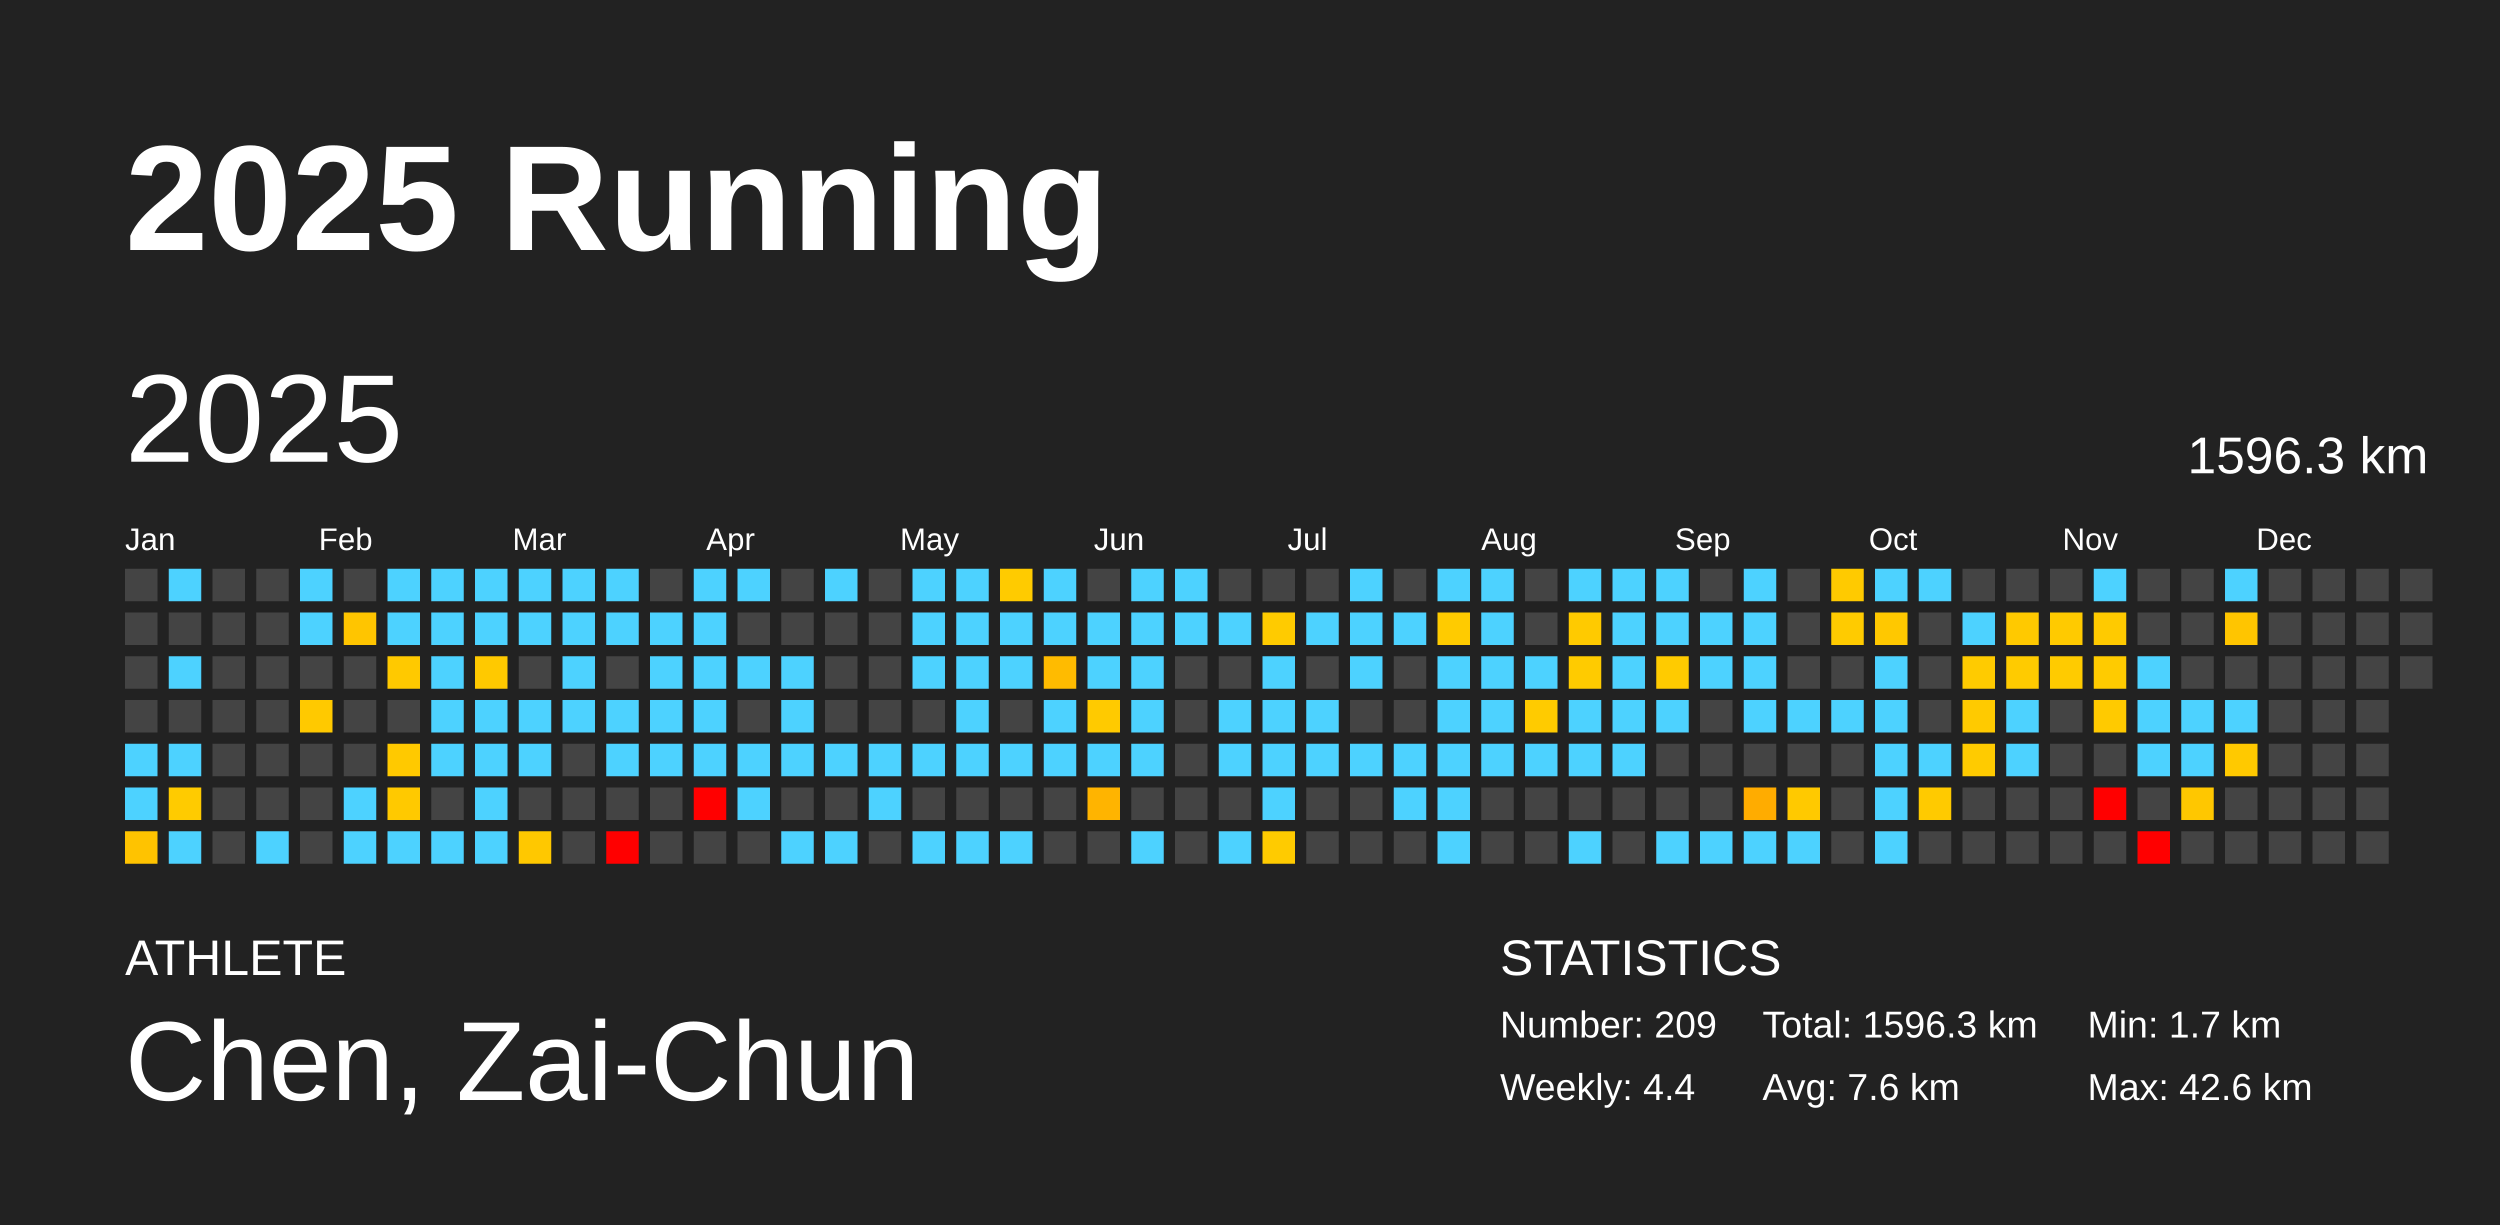
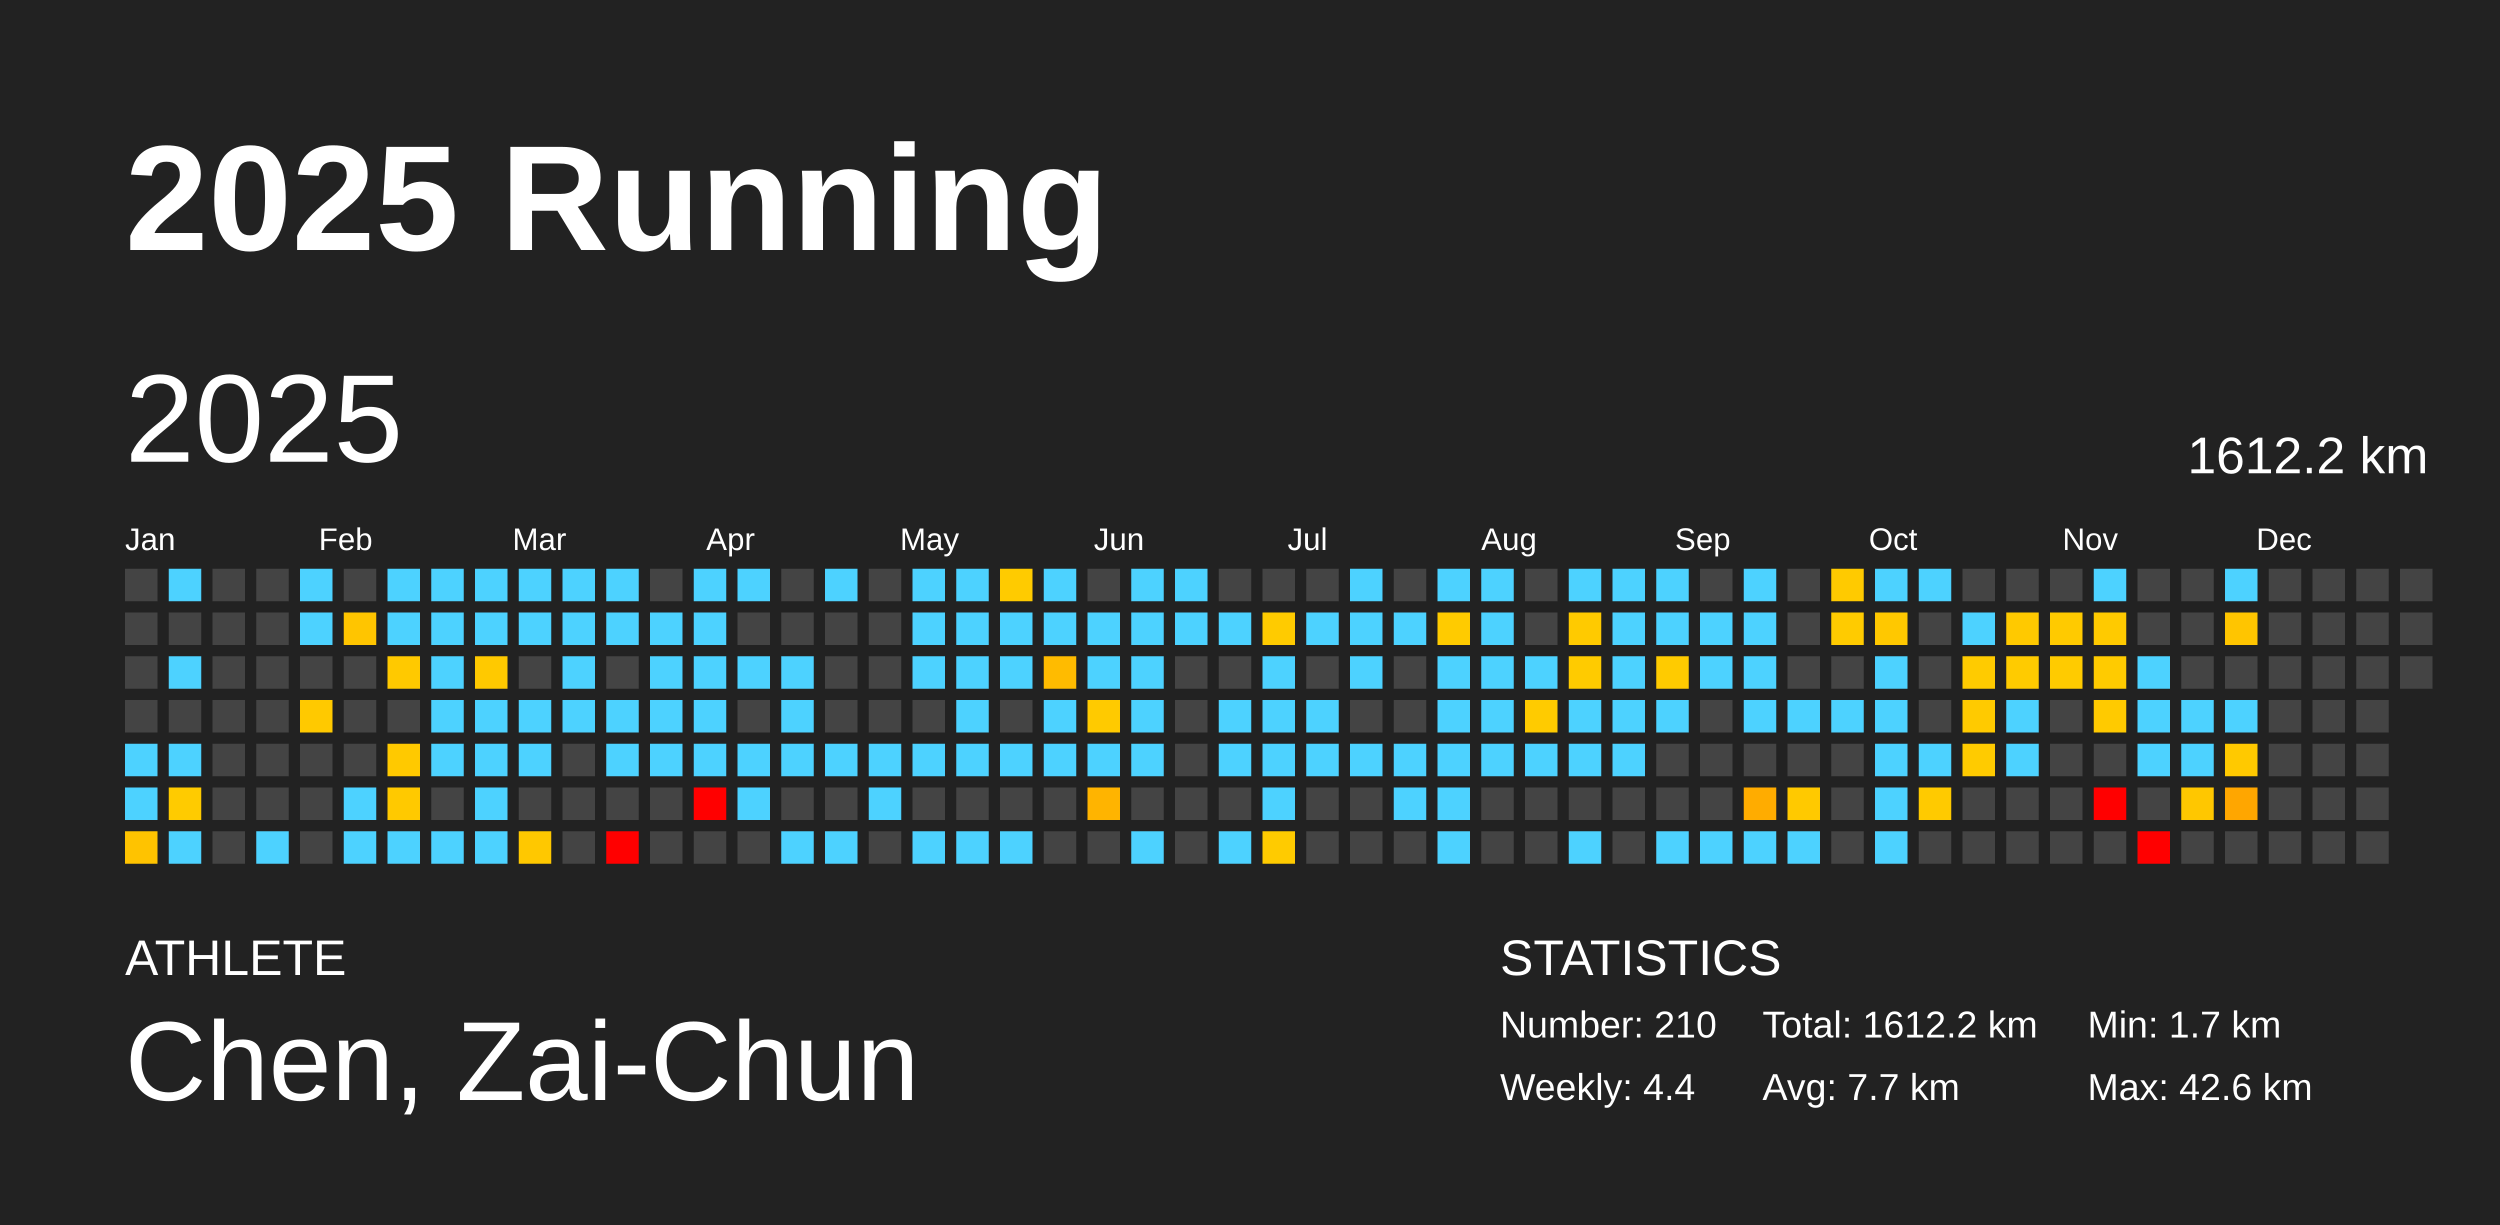
<svg xmlns="http://www.w3.org/2000/svg" baseProfile="full" height="98mm" version="1.1" viewBox="0,0,200,98" width="200mm">
  <defs />
  <rect fill="#222222" height="98" width="200" x="0" y="0" />
  <text fill="#FFFFFF" style="font-size:12px; font-family:Arial; font-weight:bold;" x="10" y="20">2025 Running</text>
  <text fill="#FFFFFF" style="font-size:4px; font-family:Arial" x="10" y="78">ATHLETE</text>
  <text fill="#FFFFFF" style="font-size:9px; font-family:Arial" x="10" y="88">Chen, Zai-Chun</text>
  <text fill="#FFFFFF" style="font-size:4px; font-family:Arial" x="120" y="78">STATISTICS</text>
-   <text fill="#FFFFFF" style="font-size:3px; font-family:Arial" x="120" y="83">Number: 209</text>
+   <text fill="#FFFFFF" style="font-size:3px; font-family:Arial" x="120" y="83">Number: 210</text>
  <text fill="#FFFFFF" style="font-size:3px; font-family:Arial" x="120" y="88">Weekly: 4.4</text>
-   <text fill="#FFFFFF" style="font-size:3px; font-family:Arial" x="141" y="83">Total: 1596.3 km</text>
-   <text fill="#FFFFFF" style="font-size:3px; font-family:Arial" x="141" y="88">Avg: 7.6 km</text>
+   <text fill="#FFFFFF" style="font-size:3px; font-family:Arial" x="141" y="83">Total: 1612.2 km</text>
+   <text fill="#FFFFFF" style="font-size:3px; font-family:Arial" x="141" y="88">Avg: 7.7 km</text>
  <text fill="#FFFFFF" style="font-size:3px; font-family:Arial" x="167" y="83">Min: 1.7 km</text>
  <text fill="#FFFFFF" style="font-size:3px; font-family:Arial" x="167" y="88">Max: 42.6 km</text>
  <text dominant-baseline="hanging" fill="#FFFFFF" style="font-size:10.0px; font-family:Arial;" x="10" y="30">2025</text>
-   <text dominant-baseline="hanging" fill="#FFFFFF" style="font-size:4.125px; font-family:Arial;" x="175" y="35">1596.3 km</text>
+   <text dominant-baseline="hanging" fill="#FFFFFF" style="font-size:4.125px; font-family:Arial;" x="175" y="35">1612.2 km</text>
  <text fill="#FFFFFF" style="font-size:2.5px; font-family:Arial" x="10.0" y="44">Jan</text>
  <text fill="#FFFFFF" style="font-size:2.5px; font-family:Arial" x="25.5" y="44">Feb</text>
  <text fill="#FFFFFF" style="font-size:2.5px; font-family:Arial" x="41.0" y="44">Mar</text>
  <text fill="#FFFFFF" style="font-size:2.5px; font-family:Arial" x="56.5" y="44">Apr</text>
  <text fill="#FFFFFF" style="font-size:2.5px; font-family:Arial" x="72.0" y="44">May</text>
  <text fill="#FFFFFF" style="font-size:2.5px; font-family:Arial" x="87.5" y="44">Jun</text>
  <text fill="#FFFFFF" style="font-size:2.5px; font-family:Arial" x="103.0" y="44">Jul</text>
  <text fill="#FFFFFF" style="font-size:2.5px; font-family:Arial" x="118.5" y="44">Aug</text>
  <text fill="#FFFFFF" style="font-size:2.5px; font-family:Arial" x="134.0" y="44">Sep</text>
  <text fill="#FFFFFF" style="font-size:2.5px; font-family:Arial" x="149.5" y="44">Oct</text>
  <text fill="#FFFFFF" style="font-size:2.5px; font-family:Arial" x="165.0" y="44">Nov</text>
  <text fill="#FFFFFF" style="font-size:2.5px; font-family:Arial" x="180.5" y="44">Dec</text>
  <rect fill="#444444" height="2.6" width="2.6" x="10.0" y="45.5" />
  <rect fill="#444444" height="2.6" width="2.6" x="10.0" y="49.0" />
  <rect fill="#444444" height="2.6" width="2.6" x="10.0" y="52.5" />
  <rect fill="#444444" height="2.6" width="2.6" x="10.0" y="56.0" />
  <rect fill="#4dd2ff" height="2.6" width="2.6" x="10.0" y="59.5" />
  <rect fill="#4dd2ff" height="2.6" width="2.6" x="10.0" y="63.0" />
  <rect fill="#ffc300" height="2.6" width="2.6" x="10.0" y="66.5" />
  <rect fill="#4dd2ff" height="2.6" width="2.6" x="13.5" y="45.5" />
  <rect fill="#444444" height="2.6" width="2.6" x="13.5" y="49.0" />
  <rect fill="#4dd2ff" height="2.6" width="2.6" x="13.5" y="52.5" />
  <rect fill="#444444" height="2.6" width="2.6" x="13.5" y="56.0" />
  <rect fill="#4dd2ff" height="2.6" width="2.6" x="13.5" y="59.5" />
  <rect fill="#ffcb00" height="2.6" width="2.6" x="13.5" y="63.0" />
  <rect fill="#4dd2ff" height="2.6" width="2.6" x="13.5" y="66.5" />
  <rect fill="#444444" height="2.6" width="2.6" x="17.0" y="45.5" />
  <rect fill="#444444" height="2.6" width="2.6" x="17.0" y="49.0" />
  <rect fill="#444444" height="2.6" width="2.6" x="17.0" y="52.5" />
  <rect fill="#444444" height="2.6" width="2.6" x="17.0" y="56.0" />
  <rect fill="#444444" height="2.6" width="2.6" x="17.0" y="59.5" />
  <rect fill="#444444" height="2.6" width="2.6" x="17.0" y="63.0" />
  <rect fill="#444444" height="2.6" width="2.6" x="17.0" y="66.5" />
  <rect fill="#444444" height="2.6" width="2.6" x="20.5" y="45.5" />
  <rect fill="#444444" height="2.6" width="2.6" x="20.5" y="49.0" />
  <rect fill="#444444" height="2.6" width="2.6" x="20.5" y="52.5" />
  <rect fill="#444444" height="2.6" width="2.6" x="20.5" y="56.0" />
  <rect fill="#444444" height="2.6" width="2.6" x="20.5" y="59.5" />
  <rect fill="#444444" height="2.6" width="2.6" x="20.5" y="63.0" />
  <rect fill="#4dd2ff" height="2.6" width="2.6" x="20.5" y="66.5" />
  <rect fill="#4dd2ff" height="2.6" width="2.6" x="24.0" y="45.5" />
  <rect fill="#4dd2ff" height="2.6" width="2.6" x="24.0" y="49.0" />
  <rect fill="#444444" height="2.6" width="2.6" x="24.0" y="52.5" />
  <rect fill="#ffc900" height="2.6" width="2.6" x="24.0" y="56.0" />
  <rect fill="#444444" height="2.6" width="2.6" x="24.0" y="59.5" />
  <rect fill="#444444" height="2.6" width="2.6" x="24.0" y="63.0" />
  <rect fill="#444444" height="2.6" width="2.6" x="24.0" y="66.5" />
  <rect fill="#444444" height="2.6" width="2.6" x="27.5" y="45.5" />
  <rect fill="#ffc500" height="2.6" width="2.6" x="27.5" y="49.0" />
  <rect fill="#444444" height="2.6" width="2.6" x="27.5" y="52.5" />
  <rect fill="#444444" height="2.6" width="2.6" x="27.5" y="56.0" />
  <rect fill="#444444" height="2.6" width="2.6" x="27.5" y="59.5" />
  <rect fill="#4dd2ff" height="2.6" width="2.6" x="27.5" y="63.0" />
  <rect fill="#4dd2ff" height="2.6" width="2.6" x="27.5" y="66.5" />
  <rect fill="#4dd2ff" height="2.6" width="2.6" x="31.0" y="45.5" />
  <rect fill="#4dd2ff" height="2.6" width="2.6" x="31.0" y="49.0" />
  <rect fill="#ffc900" height="2.6" width="2.6" x="31.0" y="52.5" />
  <rect fill="#444444" height="2.6" width="2.6" x="31.0" y="56.0" />
  <rect fill="#ffc900" height="2.6" width="2.6" x="31.0" y="59.5" />
  <rect fill="#ffc900" height="2.6" width="2.6" x="31.0" y="63.0" />
  <rect fill="#4dd2ff" height="2.6" width="2.6" x="31.0" y="66.5" />
  <rect fill="#4dd2ff" height="2.6" width="2.6" x="34.5" y="45.5" />
  <rect fill="#4dd2ff" height="2.6" width="2.6" x="34.5" y="49.0" />
  <rect fill="#4dd2ff" height="2.6" width="2.6" x="34.5" y="52.5" />
  <rect fill="#4dd2ff" height="2.6" width="2.6" x="34.5" y="56.0" />
  <rect fill="#4dd2ff" height="2.6" width="2.6" x="34.5" y="59.5" />
  <rect fill="#444444" height="2.6" width="2.6" x="34.5" y="63.0" />
  <rect fill="#4dd2ff" height="2.6" width="2.6" x="34.5" y="66.5" />
  <rect fill="#4dd2ff" height="2.6" width="2.6" x="38.0" y="45.5" />
  <rect fill="#4dd2ff" height="2.6" width="2.6" x="38.0" y="49.0" />
  <rect fill="#ffc900" height="2.6" width="2.6" x="38.0" y="52.5" />
  <rect fill="#4dd2ff" height="2.6" width="2.6" x="38.0" y="56.0" />
  <rect fill="#4dd2ff" height="2.6" width="2.6" x="38.0" y="59.5" />
  <rect fill="#4dd2ff" height="2.6" width="2.6" x="38.0" y="63.0" />
  <rect fill="#4dd2ff" height="2.6" width="2.6" x="38.0" y="66.5" />
  <rect fill="#4dd2ff" height="2.6" width="2.6" x="41.5" y="45.5" />
  <rect fill="#4dd2ff" height="2.6" width="2.6" x="41.5" y="49.0" />
  <rect fill="#444444" height="2.6" width="2.6" x="41.5" y="52.5" />
  <rect fill="#4dd2ff" height="2.6" width="2.6" x="41.5" y="56.0" />
  <rect fill="#4dd2ff" height="2.6" width="2.6" x="41.5" y="59.5" />
  <rect fill="#444444" height="2.6" width="2.6" x="41.5" y="63.0" />
  <rect fill="#ffc800" height="2.6" width="2.6" x="41.5" y="66.5" />
  <rect fill="#4dd2ff" height="2.6" width="2.6" x="45.0" y="45.5" />
  <rect fill="#4dd2ff" height="2.6" width="2.6" x="45.0" y="49.0" />
  <rect fill="#4dd2ff" height="2.6" width="2.6" x="45.0" y="52.5" />
  <rect fill="#4dd2ff" height="2.6" width="2.6" x="45.0" y="56.0" />
  <rect fill="#444444" height="2.6" width="2.6" x="45.0" y="59.5" />
  <rect fill="#444444" height="2.6" width="2.6" x="45.0" y="63.0" />
  <rect fill="#444444" height="2.6" width="2.6" x="45.0" y="66.5" />
  <rect fill="#4dd2ff" height="2.6" width="2.6" x="48.5" y="45.5" />
  <rect fill="#4dd2ff" height="2.6" width="2.6" x="48.5" y="49.0" />
  <rect fill="#444444" height="2.6" width="2.6" x="48.5" y="52.5" />
  <rect fill="#4dd2ff" height="2.6" width="2.6" x="48.5" y="56.0" />
  <rect fill="#4dd2ff" height="2.6" width="2.6" x="48.5" y="59.5" />
  <rect fill="#444444" height="2.6" width="2.6" x="48.5" y="63.0" />
  <rect fill="red" height="2.6" width="2.6" x="48.5" y="66.5" />
  <rect fill="#444444" height="2.6" width="2.6" x="52.0" y="45.5" />
  <rect fill="#4dd2ff" height="2.6" width="2.6" x="52.0" y="49.0" />
  <rect fill="#4dd2ff" height="2.6" width="2.6" x="52.0" y="52.5" />
  <rect fill="#4dd2ff" height="2.6" width="2.6" x="52.0" y="56.0" />
  <rect fill="#4dd2ff" height="2.6" width="2.6" x="52.0" y="59.5" />
  <rect fill="#444444" height="2.6" width="2.6" x="52.0" y="63.0" />
  <rect fill="#444444" height="2.6" width="2.6" x="52.0" y="66.5" />
  <rect fill="#4dd2ff" height="2.6" width="2.6" x="55.5" y="45.5" />
  <rect fill="#4dd2ff" height="2.6" width="2.6" x="55.5" y="49.0" />
  <rect fill="#4dd2ff" height="2.6" width="2.6" x="55.5" y="52.5" />
  <rect fill="#4dd2ff" height="2.6" width="2.6" x="55.5" y="56.0" />
  <rect fill="#4dd2ff" height="2.6" width="2.6" x="55.5" y="59.5" />
  <rect fill="red" height="2.6" width="2.6" x="55.5" y="63.0" />
  <rect fill="#444444" height="2.6" width="2.6" x="55.5" y="66.5" />
  <rect fill="#4dd2ff" height="2.6" width="2.6" x="59.0" y="45.5" />
  <rect fill="#444444" height="2.6" width="2.6" x="59.0" y="49.0" />
  <rect fill="#4dd2ff" height="2.6" width="2.6" x="59.0" y="52.5" />
  <rect fill="#444444" height="2.6" width="2.6" x="59.0" y="56.0" />
  <rect fill="#4dd2ff" height="2.6" width="2.6" x="59.0" y="59.5" />
  <rect fill="#4dd2ff" height="2.6" width="2.6" x="59.0" y="63.0" />
  <rect fill="#444444" height="2.6" width="2.6" x="59.0" y="66.5" />
  <rect fill="#444444" height="2.6" width="2.6" x="62.5" y="45.5" />
  <rect fill="#444444" height="2.6" width="2.6" x="62.5" y="49.0" />
  <rect fill="#4dd2ff" height="2.6" width="2.6" x="62.5" y="52.5" />
  <rect fill="#4dd2ff" height="2.6" width="2.6" x="62.5" y="56.0" />
  <rect fill="#4dd2ff" height="2.6" width="2.6" x="62.5" y="59.5" />
  <rect fill="#444444" height="2.6" width="2.6" x="62.5" y="63.0" />
  <rect fill="#4dd2ff" height="2.6" width="2.6" x="62.5" y="66.5" />
  <rect fill="#4dd2ff" height="2.6" width="2.6" x="66.0" y="45.5" />
  <rect fill="#444444" height="2.6" width="2.6" x="66.0" y="49.0" />
  <rect fill="#444444" height="2.6" width="2.6" x="66.0" y="52.5" />
  <rect fill="#444444" height="2.6" width="2.6" x="66.0" y="56.0" />
  <rect fill="#4dd2ff" height="2.6" width="2.6" x="66.0" y="59.5" />
  <rect fill="#444444" height="2.6" width="2.6" x="66.0" y="63.0" />
  <rect fill="#4dd2ff" height="2.6" width="2.6" x="66.0" y="66.5" />
  <rect fill="#444444" height="2.6" width="2.6" x="69.5" y="45.5" />
  <rect fill="#444444" height="2.6" width="2.6" x="69.5" y="49.0" />
  <rect fill="#444444" height="2.6" width="2.6" x="69.5" y="52.5" />
  <rect fill="#444444" height="2.6" width="2.6" x="69.5" y="56.0" />
  <rect fill="#4dd2ff" height="2.6" width="2.6" x="69.5" y="59.5" />
  <rect fill="#4dd2ff" height="2.6" width="2.6" x="69.5" y="63.0" />
  <rect fill="#444444" height="2.6" width="2.6" x="69.5" y="66.5" />
  <rect fill="#4dd2ff" height="2.6" width="2.6" x="73.0" y="45.5" />
  <rect fill="#4dd2ff" height="2.6" width="2.6" x="73.0" y="49.0" />
  <rect fill="#4dd2ff" height="2.6" width="2.6" x="73.0" y="52.5" />
  <rect fill="#444444" height="2.6" width="2.6" x="73.0" y="56.0" />
  <rect fill="#4dd2ff" height="2.6" width="2.6" x="73.0" y="59.5" />
  <rect fill="#444444" height="2.6" width="2.6" x="73.0" y="63.0" />
  <rect fill="#4dd2ff" height="2.6" width="2.6" x="73.0" y="66.5" />
  <rect fill="#4dd2ff" height="2.6" width="2.6" x="76.5" y="45.5" />
  <rect fill="#4dd2ff" height="2.6" width="2.6" x="76.5" y="49.0" />
  <rect fill="#4dd2ff" height="2.6" width="2.6" x="76.5" y="52.5" />
  <rect fill="#4dd2ff" height="2.6" width="2.6" x="76.5" y="56.0" />
  <rect fill="#4dd2ff" height="2.6" width="2.6" x="76.5" y="59.5" />
  <rect fill="#444444" height="2.6" width="2.6" x="76.5" y="63.0" />
  <rect fill="#4dd2ff" height="2.6" width="2.6" x="76.5" y="66.5" />
  <rect fill="#ffcb00" height="2.6" width="2.6" x="80.0" y="45.5" />
  <rect fill="#4dd2ff" height="2.6" width="2.6" x="80.0" y="49.0" />
  <rect fill="#4dd2ff" height="2.6" width="2.6" x="80.0" y="52.5" />
  <rect fill="#444444" height="2.6" width="2.6" x="80.0" y="56.0" />
  <rect fill="#4dd2ff" height="2.6" width="2.6" x="80.0" y="59.5" />
  <rect fill="#444444" height="2.6" width="2.6" x="80.0" y="63.0" />
  <rect fill="#4dd2ff" height="2.6" width="2.6" x="80.0" y="66.5" />
  <rect fill="#4dd2ff" height="2.6" width="2.6" x="83.5" y="45.5" />
  <rect fill="#4dd2ff" height="2.6" width="2.6" x="83.5" y="49.0" />
  <rect fill="#ffbb00" height="2.6" width="2.6" x="83.5" y="52.5" />
  <rect fill="#4dd2ff" height="2.6" width="2.6" x="83.5" y="56.0" />
  <rect fill="#4dd2ff" height="2.6" width="2.6" x="83.5" y="59.5" />
  <rect fill="#444444" height="2.6" width="2.6" x="83.5" y="63.0" />
  <rect fill="#444444" height="2.6" width="2.6" x="83.5" y="66.5" />
  <rect fill="#444444" height="2.6" width="2.6" x="87.0" y="45.5" />
  <rect fill="#4dd2ff" height="2.6" width="2.6" x="87.0" y="49.0" />
  <rect fill="#4dd2ff" height="2.6" width="2.6" x="87.0" y="52.5" />
  <rect fill="#ffca00" height="2.6" width="2.6" x="87.0" y="56.0" />
  <rect fill="#4dd2ff" height="2.6" width="2.6" x="87.0" y="59.5" />
  <rect fill="#ffb400" height="2.6" width="2.6" x="87.0" y="63.0" />
  <rect fill="#444444" height="2.6" width="2.6" x="87.0" y="66.5" />
  <rect fill="#4dd2ff" height="2.6" width="2.6" x="90.5" y="45.5" />
  <rect fill="#4dd2ff" height="2.6" width="2.6" x="90.5" y="49.0" />
  <rect fill="#4dd2ff" height="2.6" width="2.6" x="90.5" y="52.5" />
  <rect fill="#4dd2ff" height="2.6" width="2.6" x="90.5" y="56.0" />
  <rect fill="#4dd2ff" height="2.6" width="2.6" x="90.5" y="59.5" />
  <rect fill="#444444" height="2.6" width="2.6" x="90.5" y="63.0" />
  <rect fill="#4dd2ff" height="2.6" width="2.6" x="90.5" y="66.5" />
  <rect fill="#4dd2ff" height="2.6" width="2.6" x="94.0" y="45.5" />
  <rect fill="#4dd2ff" height="2.6" width="2.6" x="94.0" y="49.0" />
  <rect fill="#444444" height="2.6" width="2.6" x="94.0" y="52.5" />
  <rect fill="#444444" height="2.6" width="2.6" x="94.0" y="56.0" />
  <rect fill="#444444" height="2.6" width="2.6" x="94.0" y="59.5" />
  <rect fill="#444444" height="2.6" width="2.6" x="94.0" y="63.0" />
  <rect fill="#444444" height="2.6" width="2.6" x="94.0" y="66.5" />
  <rect fill="#444444" height="2.6" width="2.6" x="97.5" y="45.5" />
  <rect fill="#4dd2ff" height="2.6" width="2.6" x="97.5" y="49.0" />
  <rect fill="#444444" height="2.6" width="2.6" x="97.5" y="52.5" />
  <rect fill="#4dd2ff" height="2.6" width="2.6" x="97.5" y="56.0" />
  <rect fill="#4dd2ff" height="2.6" width="2.6" x="97.5" y="59.5" />
  <rect fill="#444444" height="2.6" width="2.6" x="97.5" y="63.0" />
  <rect fill="#4dd2ff" height="2.6" width="2.6" x="97.5" y="66.5" />
  <rect fill="#444444" height="2.6" width="2.6" x="101.0" y="45.5" />
  <rect fill="#ffcb00" height="2.6" width="2.6" x="101.0" y="49.0" />
  <rect fill="#4dd2ff" height="2.6" width="2.6" x="101.0" y="52.5" />
  <rect fill="#4dd2ff" height="2.6" width="2.6" x="101.0" y="56.0" />
  <rect fill="#4dd2ff" height="2.6" width="2.6" x="101.0" y="59.5" />
  <rect fill="#4dd2ff" height="2.6" width="2.6" x="101.0" y="63.0" />
  <rect fill="#ffcb00" height="2.6" width="2.6" x="101.0" y="66.5" />
  <rect fill="#444444" height="2.6" width="2.6" x="104.5" y="45.5" />
  <rect fill="#4dd2ff" height="2.6" width="2.6" x="104.5" y="49.0" />
  <rect fill="#444444" height="2.6" width="2.6" x="104.5" y="52.5" />
  <rect fill="#4dd2ff" height="2.6" width="2.6" x="104.5" y="56.0" />
  <rect fill="#4dd2ff" height="2.6" width="2.6" x="104.5" y="59.5" />
  <rect fill="#444444" height="2.6" width="2.6" x="104.5" y="63.0" />
  <rect fill="#444444" height="2.6" width="2.6" x="104.5" y="66.5" />
  <rect fill="#4dd2ff" height="2.6" width="2.6" x="108.0" y="45.5" />
  <rect fill="#4dd2ff" height="2.6" width="2.6" x="108.0" y="49.0" />
  <rect fill="#4dd2ff" height="2.6" width="2.6" x="108.0" y="52.5" />
  <rect fill="#444444" height="2.6" width="2.6" x="108.0" y="56.0" />
  <rect fill="#4dd2ff" height="2.6" width="2.6" x="108.0" y="59.5" />
  <rect fill="#444444" height="2.6" width="2.6" x="108.0" y="63.0" />
  <rect fill="#444444" height="2.6" width="2.6" x="108.0" y="66.5" />
  <rect fill="#444444" height="2.6" width="2.6" x="111.5" y="45.5" />
  <rect fill="#4dd2ff" height="2.6" width="2.6" x="111.5" y="49.0" />
  <rect fill="#444444" height="2.6" width="2.6" x="111.5" y="52.5" />
  <rect fill="#444444" height="2.6" width="2.6" x="111.5" y="56.0" />
  <rect fill="#4dd2ff" height="2.6" width="2.6" x="111.5" y="59.5" />
  <rect fill="#4dd2ff" height="2.6" width="2.6" x="111.5" y="63.0" />
  <rect fill="#444444" height="2.6" width="2.6" x="111.5" y="66.5" />
  <rect fill="#4dd2ff" height="2.6" width="2.6" x="115.0" y="45.5" />
  <rect fill="#ffcb00" height="2.6" width="2.6" x="115.0" y="49.0" />
  <rect fill="#4dd2ff" height="2.6" width="2.6" x="115.0" y="52.5" />
  <rect fill="#4dd2ff" height="2.6" width="2.6" x="115.0" y="56.0" />
  <rect fill="#4dd2ff" height="2.6" width="2.6" x="115.0" y="59.5" />
  <rect fill="#4dd2ff" height="2.6" width="2.6" x="115.0" y="63.0" />
  <rect fill="#4dd2ff" height="2.6" width="2.6" x="115.0" y="66.5" />
  <rect fill="#4dd2ff" height="2.6" width="2.6" x="118.5" y="45.5" />
  <rect fill="#4dd2ff" height="2.6" width="2.6" x="118.5" y="49.0" />
  <rect fill="#4dd2ff" height="2.6" width="2.6" x="118.5" y="52.5" />
  <rect fill="#4dd2ff" height="2.6" width="2.6" x="118.5" y="56.0" />
  <rect fill="#4dd2ff" height="2.6" width="2.6" x="118.5" y="59.5" />
  <rect fill="#444444" height="2.6" width="2.6" x="118.5" y="63.0" />
  <rect fill="#444444" height="2.6" width="2.6" x="118.5" y="66.5" />
  <rect fill="#444444" height="2.6" width="2.6" x="122.0" y="45.5" />
  <rect fill="#444444" height="2.6" width="2.6" x="122.0" y="49.0" />
  <rect fill="#4dd2ff" height="2.6" width="2.6" x="122.0" y="52.5" />
  <rect fill="#ffcb00" height="2.6" width="2.6" x="122.0" y="56.0" />
  <rect fill="#4dd2ff" height="2.6" width="2.6" x="122.0" y="59.5" />
  <rect fill="#444444" height="2.6" width="2.6" x="122.0" y="63.0" />
  <rect fill="#444444" height="2.6" width="2.6" x="122.0" y="66.5" />
  <rect fill="#4dd2ff" height="2.6" width="2.6" x="125.5" y="45.5" />
  <rect fill="#ffca00" height="2.6" width="2.6" x="125.5" y="49.0" />
  <rect fill="#ffcb00" height="2.6" width="2.6" x="125.5" y="52.5" />
  <rect fill="#4dd2ff" height="2.6" width="2.6" x="125.5" y="56.0" />
  <rect fill="#4dd2ff" height="2.6" width="2.6" x="125.5" y="59.5" />
  <rect fill="#444444" height="2.6" width="2.6" x="125.5" y="63.0" />
  <rect fill="#4dd2ff" height="2.6" width="2.6" x="125.5" y="66.5" />
  <rect fill="#4dd2ff" height="2.6" width="2.6" x="129.0" y="45.5" />
  <rect fill="#4dd2ff" height="2.6" width="2.6" x="129.0" y="49.0" />
  <rect fill="#4dd2ff" height="2.6" width="2.6" x="129.0" y="52.5" />
  <rect fill="#4dd2ff" height="2.6" width="2.6" x="129.0" y="56.0" />
  <rect fill="#4dd2ff" height="2.6" width="2.6" x="129.0" y="59.5" />
  <rect fill="#444444" height="2.6" width="2.6" x="129.0" y="63.0" />
  <rect fill="#444444" height="2.6" width="2.6" x="129.0" y="66.5" />
  <rect fill="#4dd2ff" height="2.6" width="2.6" x="132.5" y="45.5" />
  <rect fill="#4dd2ff" height="2.6" width="2.6" x="132.5" y="49.0" />
  <rect fill="#ffcb00" height="2.6" width="2.6" x="132.5" y="52.5" />
  <rect fill="#4dd2ff" height="2.6" width="2.6" x="132.5" y="56.0" />
  <rect fill="#444444" height="2.6" width="2.6" x="132.5" y="59.5" />
  <rect fill="#444444" height="2.6" width="2.6" x="132.5" y="63.0" />
  <rect fill="#4dd2ff" height="2.6" width="2.6" x="132.5" y="66.5" />
  <rect fill="#444444" height="2.6" width="2.6" x="136.0" y="45.5" />
  <rect fill="#4dd2ff" height="2.6" width="2.6" x="136.0" y="49.0" />
  <rect fill="#4dd2ff" height="2.6" width="2.6" x="136.0" y="52.5" />
  <rect fill="#444444" height="2.6" width="2.6" x="136.0" y="56.0" />
  <rect fill="#444444" height="2.6" width="2.6" x="136.0" y="59.5" />
  <rect fill="#444444" height="2.6" width="2.6" x="136.0" y="63.0" />
  <rect fill="#4dd2ff" height="2.6" width="2.6" x="136.0" y="66.5" />
  <rect fill="#4dd2ff" height="2.6" width="2.6" x="139.5" y="45.5" />
  <rect fill="#4dd2ff" height="2.6" width="2.6" x="139.5" y="49.0" />
  <rect fill="#4dd2ff" height="2.6" width="2.6" x="139.5" y="52.5" />
  <rect fill="#4dd2ff" height="2.6" width="2.6" x="139.5" y="56.0" />
  <rect fill="#444444" height="2.6" width="2.6" x="139.5" y="59.5" />
  <rect fill="#ffac00" height="2.6" width="2.6" x="139.5" y="63.0" />
  <rect fill="#4dd2ff" height="2.6" width="2.6" x="139.5" y="66.5" />
  <rect fill="#444444" height="2.6" width="2.6" x="143.0" y="45.5" />
  <rect fill="#444444" height="2.6" width="2.6" x="143.0" y="49.0" />
  <rect fill="#444444" height="2.6" width="2.6" x="143.0" y="52.5" />
  <rect fill="#4dd2ff" height="2.6" width="2.6" x="143.0" y="56.0" />
  <rect fill="#444444" height="2.6" width="2.6" x="143.0" y="59.5" />
  <rect fill="#ffc900" height="2.6" width="2.6" x="143.0" y="63.0" />
  <rect fill="#4dd2ff" height="2.6" width="2.6" x="143.0" y="66.5" />
  <rect fill="#ffca00" height="2.6" width="2.6" x="146.5" y="45.5" />
  <rect fill="#ffcb00" height="2.6" width="2.6" x="146.5" y="49.0" />
  <rect fill="#444444" height="2.6" width="2.6" x="146.5" y="52.5" />
  <rect fill="#4dd2ff" height="2.6" width="2.6" x="146.5" y="56.0" />
  <rect fill="#444444" height="2.6" width="2.6" x="146.5" y="59.5" />
  <rect fill="#444444" height="2.6" width="2.6" x="146.5" y="63.0" />
  <rect fill="#444444" height="2.6" width="2.6" x="146.5" y="66.5" />
  <rect fill="#4dd2ff" height="2.6" width="2.6" x="150.0" y="45.5" />
  <rect fill="#ffc800" height="2.6" width="2.6" x="150.0" y="49.0" />
  <rect fill="#4dd2ff" height="2.6" width="2.6" x="150.0" y="52.5" />
  <rect fill="#4dd2ff" height="2.6" width="2.6" x="150.0" y="56.0" />
  <rect fill="#4dd2ff" height="2.6" width="2.6" x="150.0" y="59.5" />
  <rect fill="#4dd2ff" height="2.6" width="2.6" x="150.0" y="63.0" />
  <rect fill="#4dd2ff" height="2.6" width="2.6" x="150.0" y="66.5" />
  <rect fill="#4dd2ff" height="2.6" width="2.6" x="153.5" y="45.5" />
  <rect fill="#444444" height="2.6" width="2.6" x="153.5" y="49.0" />
  <rect fill="#444444" height="2.6" width="2.6" x="153.5" y="52.5" />
  <rect fill="#444444" height="2.6" width="2.6" x="153.5" y="56.0" />
  <rect fill="#4dd2ff" height="2.6" width="2.6" x="153.5" y="59.5" />
  <rect fill="#ffca00" height="2.6" width="2.6" x="153.5" y="63.0" />
  <rect fill="#444444" height="2.6" width="2.6" x="153.5" y="66.5" />
  <rect fill="#444444" height="2.6" width="2.6" x="157.0" y="45.5" />
  <rect fill="#4dd2ff" height="2.6" width="2.6" x="157.0" y="49.0" />
  <rect fill="#ffcb00" height="2.6" width="2.6" x="157.0" y="52.5" />
  <rect fill="#ffca00" height="2.6" width="2.6" x="157.0" y="56.0" />
  <rect fill="#ffcb00" height="2.6" width="2.6" x="157.0" y="59.5" />
  <rect fill="#444444" height="2.6" width="2.6" x="157.0" y="63.0" />
  <rect fill="#444444" height="2.6" width="2.6" x="157.0" y="66.5" />
  <rect fill="#444444" height="2.6" width="2.6" x="160.5" y="45.5" />
  <rect fill="#ffc900" height="2.6" width="2.6" x="160.5" y="49.0" />
  <rect fill="#ffcb00" height="2.6" width="2.6" x="160.5" y="52.5" />
  <rect fill="#4dd2ff" height="2.6" width="2.6" x="160.5" y="56.0" />
  <rect fill="#4dd2ff" height="2.6" width="2.6" x="160.5" y="59.5" />
  <rect fill="#444444" height="2.6" width="2.6" x="160.5" y="63.0" />
  <rect fill="#444444" height="2.6" width="2.6" x="160.5" y="66.5" />
  <rect fill="#444444" height="2.6" width="2.6" x="164.0" y="45.5" />
  <rect fill="#ffca00" height="2.6" width="2.6" x="164.0" y="49.0" />
  <rect fill="#ffcb00" height="2.6" width="2.6" x="164.0" y="52.5" />
  <rect fill="#444444" height="2.6" width="2.6" x="164.0" y="56.0" />
  <rect fill="#444444" height="2.6" width="2.6" x="164.0" y="59.5" />
  <rect fill="#444444" height="2.6" width="2.6" x="164.0" y="63.0" />
  <rect fill="#444444" height="2.6" width="2.6" x="164.0" y="66.5" />
  <rect fill="#4dd2ff" height="2.6" width="2.6" x="167.5" y="45.5" />
  <rect fill="#ffca00" height="2.6" width="2.6" x="167.5" y="49.0" />
  <rect fill="#ffcb00" height="2.6" width="2.6" x="167.5" y="52.5" />
  <rect fill="#ffca00" height="2.6" width="2.6" x="167.5" y="56.0" />
  <rect fill="#444444" height="2.6" width="2.6" x="167.5" y="59.5" />
  <rect fill="red" height="2.6" width="2.6" x="167.5" y="63.0" />
  <rect fill="#444444" height="2.6" width="2.6" x="167.5" y="66.5" />
  <rect fill="#444444" height="2.6" width="2.6" x="171.0" y="45.5" />
  <rect fill="#444444" height="2.6" width="2.6" x="171.0" y="49.0" />
  <rect fill="#4dd2ff" height="2.6" width="2.6" x="171.0" y="52.5" />
  <rect fill="#4dd2ff" height="2.6" width="2.6" x="171.0" y="56.0" />
  <rect fill="#4dd2ff" height="2.6" width="2.6" x="171.0" y="59.5" />
  <rect fill="#444444" height="2.6" width="2.6" x="171.0" y="63.0" />
  <rect fill="red" height="2.6" width="2.6" x="171.0" y="66.5" />
  <rect fill="#444444" height="2.6" width="2.6" x="174.5" y="45.5" />
  <rect fill="#444444" height="2.6" width="2.6" x="174.5" y="49.0" />
  <rect fill="#444444" height="2.6" width="2.6" x="174.5" y="52.5" />
  <rect fill="#4dd2ff" height="2.6" width="2.6" x="174.5" y="56.0" />
  <rect fill="#4dd2ff" height="2.6" width="2.6" x="174.5" y="59.5" />
  <rect fill="#ffc700" height="2.6" width="2.6" x="174.5" y="63.0" />
  <rect fill="#444444" height="2.6" width="2.6" x="174.5" y="66.5" />
  <rect fill="#4dd2ff" height="2.6" width="2.6" x="178.0" y="45.5" />
  <rect fill="#ffc500" height="2.6" width="2.6" x="178.0" y="49.0" />
  <rect fill="#444444" height="2.6" width="2.6" x="178.0" y="52.5" />
  <rect fill="#4dd2ff" height="2.6" width="2.6" x="178.0" y="56.0" />
  <rect fill="#ffc900" height="2.6" width="2.6" x="178.0" y="59.5" />
-   <rect fill="#444444" height="2.6" width="2.6" x="178.0" y="63.0" />
+   <rect fill="#ffa600" height="2.6" width="2.6" x="178.0" y="63.0" />
  <rect fill="#444444" height="2.6" width="2.6" x="178.0" y="66.5" />
  <rect fill="#444444" height="2.6" width="2.6" x="181.5" y="45.5" />
  <rect fill="#444444" height="2.6" width="2.6" x="181.5" y="49.0" />
  <rect fill="#444444" height="2.6" width="2.6" x="181.5" y="52.5" />
  <rect fill="#444444" height="2.6" width="2.6" x="181.5" y="56.0" />
  <rect fill="#444444" height="2.6" width="2.6" x="181.5" y="59.5" />
  <rect fill="#444444" height="2.6" width="2.6" x="181.5" y="63.0" />
  <rect fill="#444444" height="2.6" width="2.6" x="181.5" y="66.5" />
  <rect fill="#444444" height="2.6" width="2.6" x="185.0" y="45.5" />
  <rect fill="#444444" height="2.6" width="2.6" x="185.0" y="49.0" />
  <rect fill="#444444" height="2.6" width="2.6" x="185.0" y="52.5" />
  <rect fill="#444444" height="2.6" width="2.6" x="185.0" y="56.0" />
  <rect fill="#444444" height="2.6" width="2.6" x="185.0" y="59.5" />
  <rect fill="#444444" height="2.6" width="2.6" x="185.0" y="63.0" />
  <rect fill="#444444" height="2.6" width="2.6" x="185.0" y="66.5" />
  <rect fill="#444444" height="2.6" width="2.6" x="188.5" y="45.5" />
  <rect fill="#444444" height="2.6" width="2.6" x="188.5" y="49.0" />
  <rect fill="#444444" height="2.6" width="2.6" x="188.5" y="52.5" />
  <rect fill="#444444" height="2.6" width="2.6" x="188.5" y="56.0" />
  <rect fill="#444444" height="2.6" width="2.6" x="188.5" y="59.5" />
  <rect fill="#444444" height="2.6" width="2.6" x="188.5" y="63.0" />
  <rect fill="#444444" height="2.6" width="2.6" x="188.5" y="66.5" />
  <rect fill="#444444" height="2.6" width="2.6" x="192.0" y="45.5" />
  <rect fill="#444444" height="2.6" width="2.6" x="192.0" y="49.0" />
  <rect fill="#444444" height="2.6" width="2.6" x="192.0" y="52.5" />
</svg>
